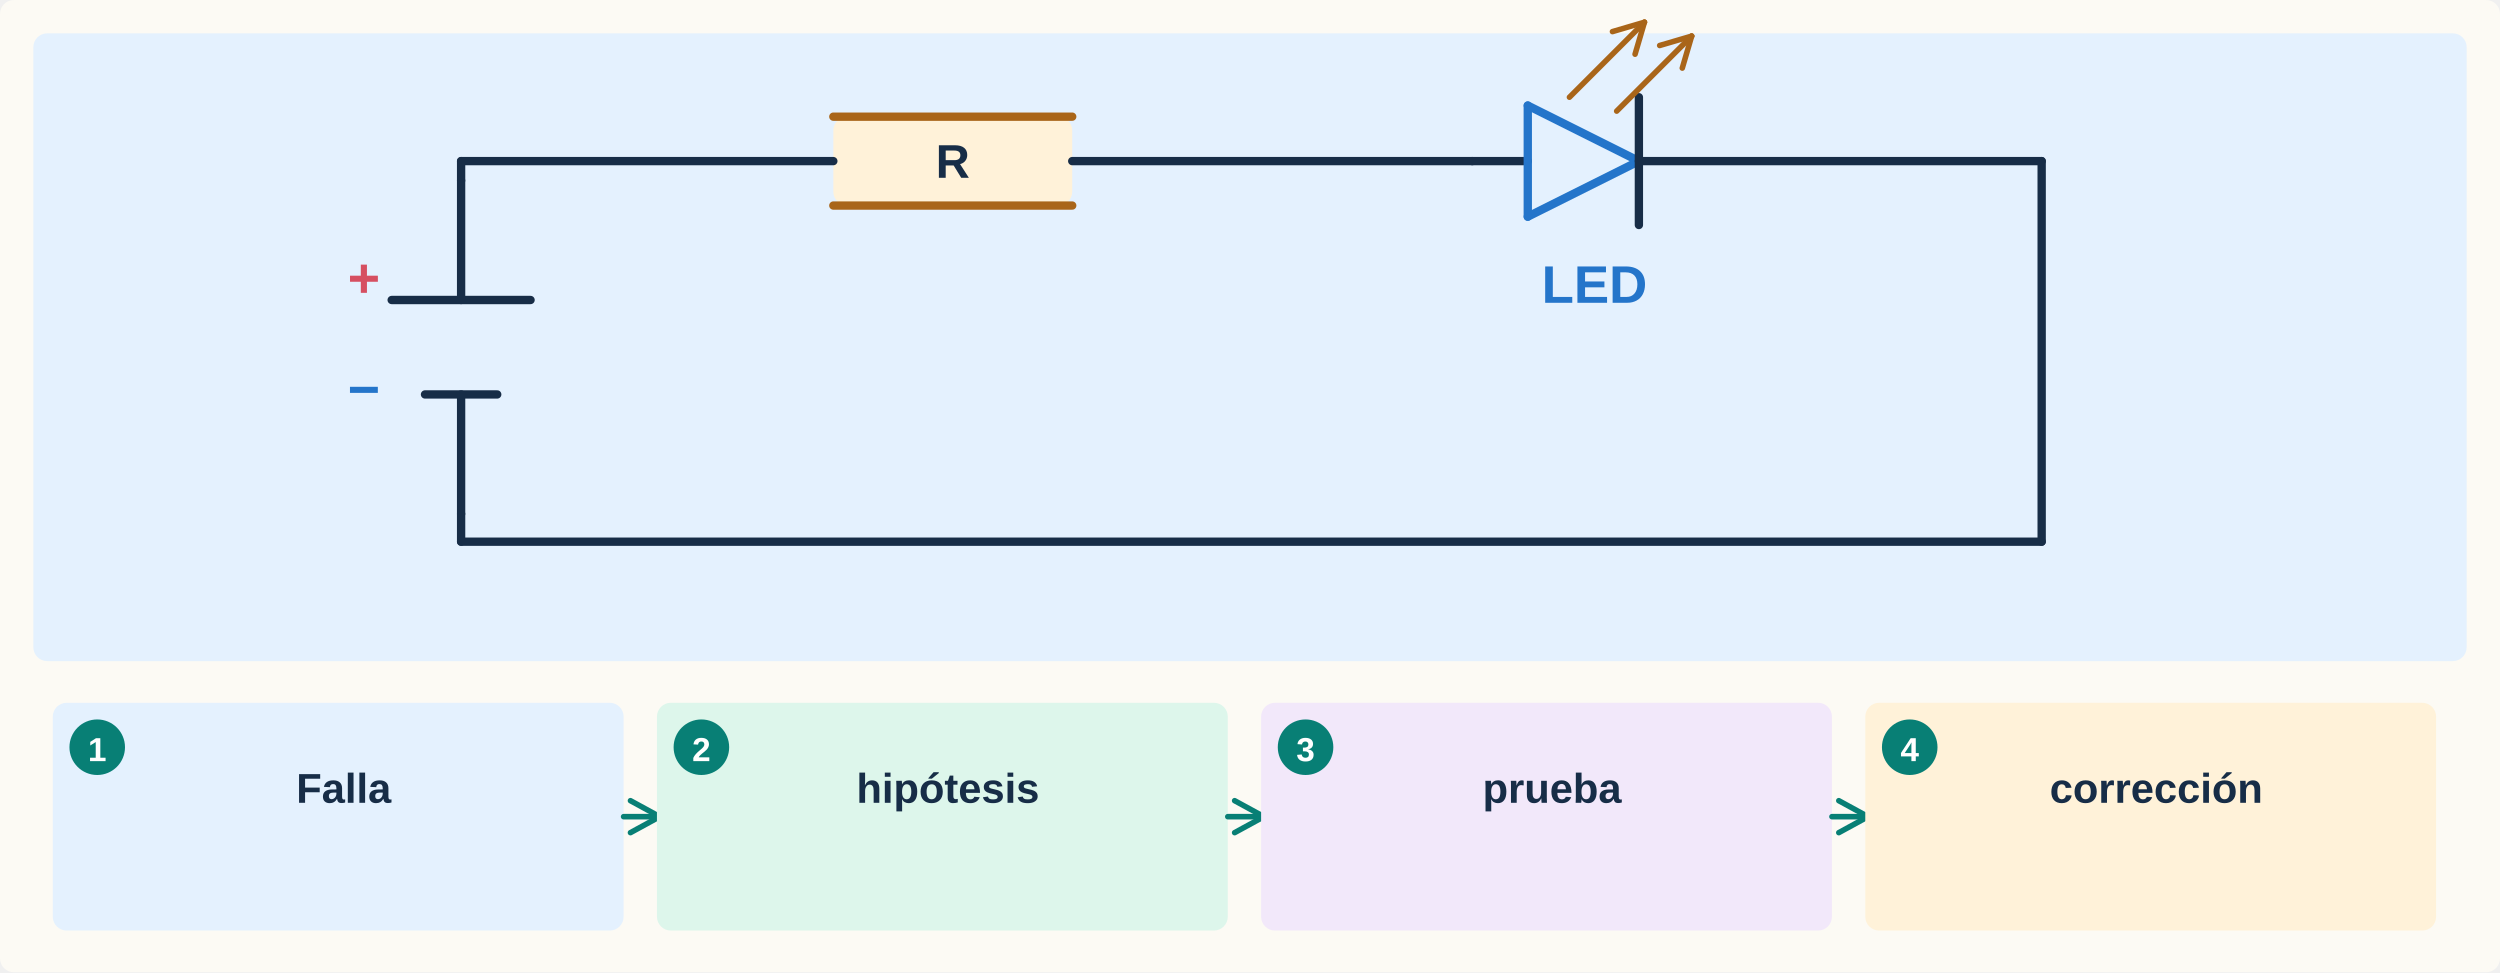
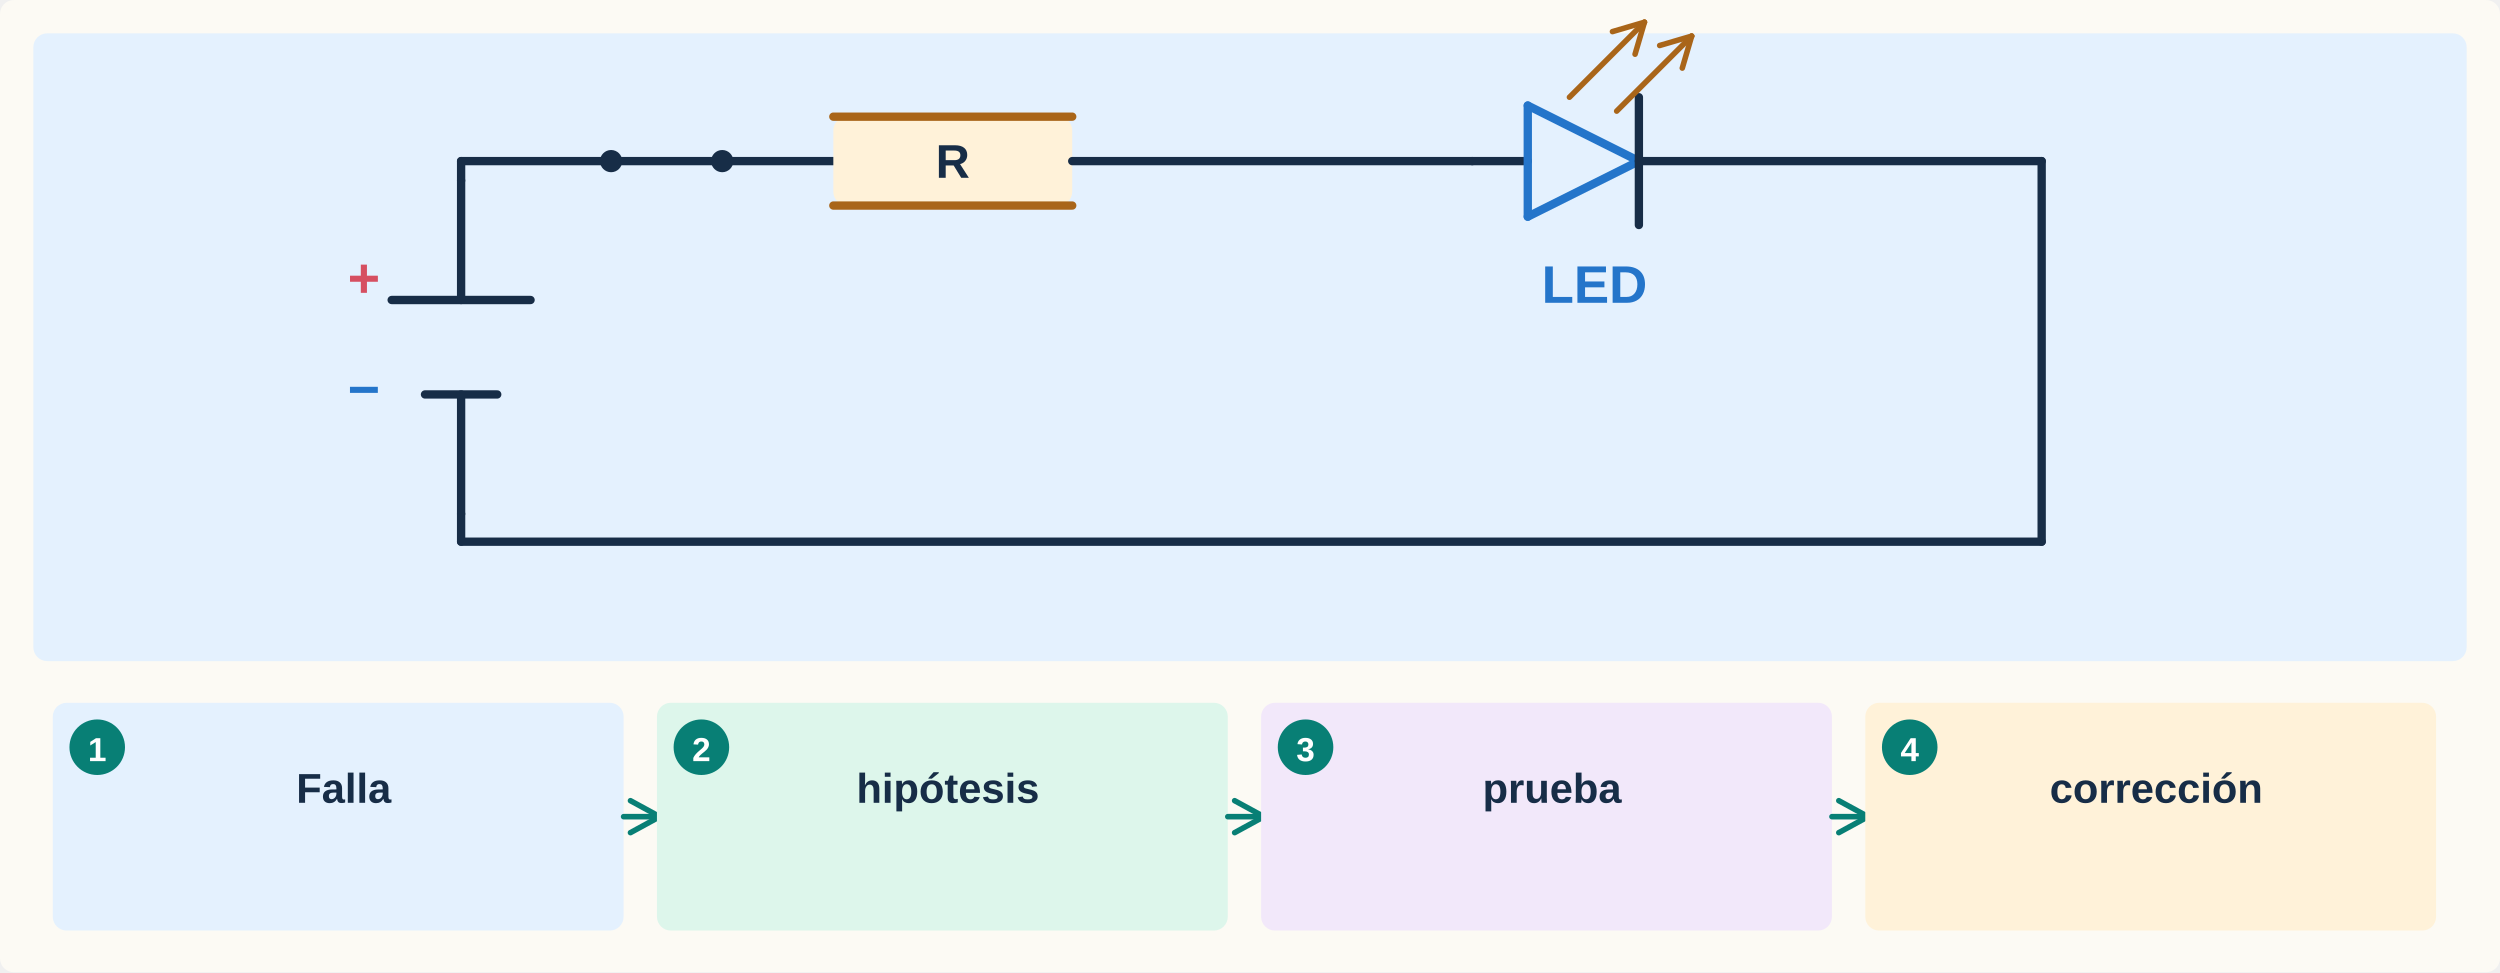
<svg xmlns="http://www.w3.org/2000/svg" viewBox="0 0 900 350" role="img">
  <rect x="0" y="0" width="900" height="350" rx="5" fill="#FCFAF4" />
  <rect x="12" y="12" width="876" height="226" rx="5" fill="#E4F1FE" />
  <line x1="166" y1="65" x2="166" y2="108" stroke="#172D47" stroke-width="3" stroke-linecap="round" />
  <line x1="166" y1="142" x2="166" y2="185" stroke="#172D47" stroke-width="3" stroke-linecap="round" />
  <line x1="141" y1="108" x2="191" y2="108" stroke="#172D47" stroke-width="3" stroke-linecap="round" />
  <line x1="153" y1="142" x2="179" y2="142" stroke="#172D47" stroke-width="3" stroke-linecap="round" />
  <text x="131" y="107" text-anchor="middle" font-family="Arial,sans-serif" font-size="20" font-weight="700" fill="#D64F61">+</text>
  <text x="131" y="147" text-anchor="middle" font-family="Arial,sans-serif" font-size="20" font-weight="700" fill="#2475CA">−</text>
  <line x1="166" y1="58" x2="166" y2="65" stroke="#172D47" stroke-width="3" stroke-linecap="round" />
  <line x1="166" y1="185" x2="166" y2="195" stroke="#172D47" stroke-width="3" stroke-linecap="round" />
  <line x1="166" y1="195" x2="735" y2="195" stroke="#172D47" stroke-width="3" stroke-linecap="round" />
+   <line x1="166" y1="58" x2="220" y2="58" stroke="#172D47" stroke-width="3" stroke-linecap="round" />
+   <circle cx="220" cy="58" r="4" fill="#172D47" />
+   <circle cx="260" cy="58" r="4" fill="#172D47" />
+   <line x1="220" y1="58" x2="260" y2="58" stroke="#172D47" stroke-width="3" stroke-linecap="round" />
+   <line x1="260" y1="58" x2="300" y2="58" stroke="#172D47" stroke-width="3" stroke-linecap="round" />
  <rect x="300" y="42" width="86" height="32" rx="5" fill="#FFF2D9" />
  <line x1="300" y1="42" x2="386" y2="42" stroke="#A96519" stroke-width="3" stroke-linecap="round" />
  <line x1="300" y1="74" x2="386" y2="74" stroke="#A96519" stroke-width="3" stroke-linecap="round" />
  <text x="343" y="64" text-anchor="middle" font-family="Arial,sans-serif" font-size="17" font-weight="700" fill="#172D47">R</text>
-   <line x1="166" y1="58" x2="300" y2="58" stroke="#172D47" stroke-width="3" stroke-linecap="round" />
  <line x1="386" y1="58" x2="530" y2="58" stroke="#172D47" stroke-width="3" stroke-linecap="round" />
  <line x1="530" y1="58" x2="550" y2="58" stroke="#172D47" stroke-width="3" stroke-linecap="round" />
  <line x1="550" y1="38" x2="550" y2="78" stroke="#2475CA" stroke-width="3" stroke-linecap="round" />
  <line x1="550" y1="78" x2="590" y2="58" stroke="#2475CA" stroke-width="3" stroke-linecap="round" />
  <line x1="590" y1="58" x2="550" y2="38" stroke="#2475CA" stroke-width="3" stroke-linecap="round" />
  <line x1="590" y1="35" x2="590" y2="81" stroke="#172D47" stroke-width="3" stroke-linecap="round" />
  <line x1="590" y1="58" x2="735" y2="58" stroke="#172D47" stroke-width="3" stroke-linecap="round" />
  <line x1="565" y1="35" x2="592" y2="8" stroke="#A96519" stroke-width="2" stroke-linecap="round" />
  <line x1="592" y1="8" x2="588.622" y2="19.515" stroke="#A96519" stroke-width="2" stroke-linecap="round" />
  <line x1="592" y1="8" x2="580.485" y2="11.378" stroke="#A96519" stroke-width="2" stroke-linecap="round" />
  <line x1="582" y1="40" x2="609" y2="13" stroke="#A96519" stroke-width="2" stroke-linecap="round" />
  <line x1="609" y1="13" x2="605.622" y2="24.515" stroke="#A96519" stroke-width="2" stroke-linecap="round" />
  <line x1="609" y1="13" x2="597.485" y2="16.378" stroke="#A96519" stroke-width="2" stroke-linecap="round" />
  <text x="574" y="109" text-anchor="middle" font-family="Arial,sans-serif" font-size="19" font-weight="700" fill="#2475CA">LED</text>
  <line x1="735" y1="58" x2="735" y2="195" stroke="#172D47" stroke-width="3" stroke-linecap="round" />
  <rect x="19" y="253" width="205.5" height="82" rx="5" fill="#E4F1FE" />
  <circle cx="35" cy="269" r="10" fill="#087F75" />
  <text x="35" y="274" text-anchor="middle" font-family="Arial,sans-serif" font-size="12" font-weight="700" fill="#FFFFFF">1</text>
  <text x="123.75" y="289" text-anchor="middle" font-family="Arial,sans-serif" font-size="15" font-weight="700" fill="#172D47">Falla</text>
  <line x1="224.5" y1="294" x2="237.5" y2="294" stroke="#087F75" stroke-width="2" stroke-linecap="round" />
  <line x1="237.5" y1="294" x2="226.969" y2="299.753" stroke="#087F75" stroke-width="2" stroke-linecap="round" />
  <line x1="237.5" y1="294" x2="226.969" y2="288.247" stroke="#087F75" stroke-width="2" stroke-linecap="round" />
  <rect x="236.5" y="253" width="205.5" height="82" rx="5" fill="#DDF6EB" />
  <circle cx="252.5" cy="269" r="10" fill="#087F75" />
  <text x="252.5" y="274" text-anchor="middle" font-family="Arial,sans-serif" font-size="12" font-weight="700" fill="#FFFFFF">2</text>
  <text x="341.25" y="289" text-anchor="middle" font-family="Arial,sans-serif" font-size="15" font-weight="700" fill="#172D47">hipótesis</text>
  <line x1="442" y1="294" x2="455" y2="294" stroke="#087F75" stroke-width="2" stroke-linecap="round" />
  <line x1="455" y1="294" x2="444.469" y2="299.753" stroke="#087F75" stroke-width="2" stroke-linecap="round" />
  <line x1="455" y1="294" x2="444.469" y2="288.247" stroke="#087F75" stroke-width="2" stroke-linecap="round" />
  <rect x="454" y="253" width="205.5" height="82" rx="5" fill="#F2E8FA" />
  <circle cx="470" cy="269" r="10" fill="#087F75" />
  <text x="470" y="274" text-anchor="middle" font-family="Arial,sans-serif" font-size="12" font-weight="700" fill="#FFFFFF">3</text>
  <text x="558.75" y="289" text-anchor="middle" font-family="Arial,sans-serif" font-size="15" font-weight="700" fill="#172D47">prueba</text>
  <line x1="659.5" y1="294" x2="672.5" y2="294" stroke="#087F75" stroke-width="2" stroke-linecap="round" />
  <line x1="672.5" y1="294" x2="661.969" y2="299.753" stroke="#087F75" stroke-width="2" stroke-linecap="round" />
  <line x1="672.5" y1="294" x2="661.969" y2="288.247" stroke="#087F75" stroke-width="2" stroke-linecap="round" />
  <rect x="671.5" y="253" width="205.5" height="82" rx="5" fill="#FFF2D9" />
  <circle cx="687.5" cy="269" r="10" fill="#087F75" />
  <text x="687.5" y="274" text-anchor="middle" font-family="Arial,sans-serif" font-size="12" font-weight="700" fill="#FFFFFF">4</text>
  <text x="776.25" y="289" text-anchor="middle" font-family="Arial,sans-serif" font-size="15" font-weight="700" fill="#172D47">corrección</text>
</svg>
